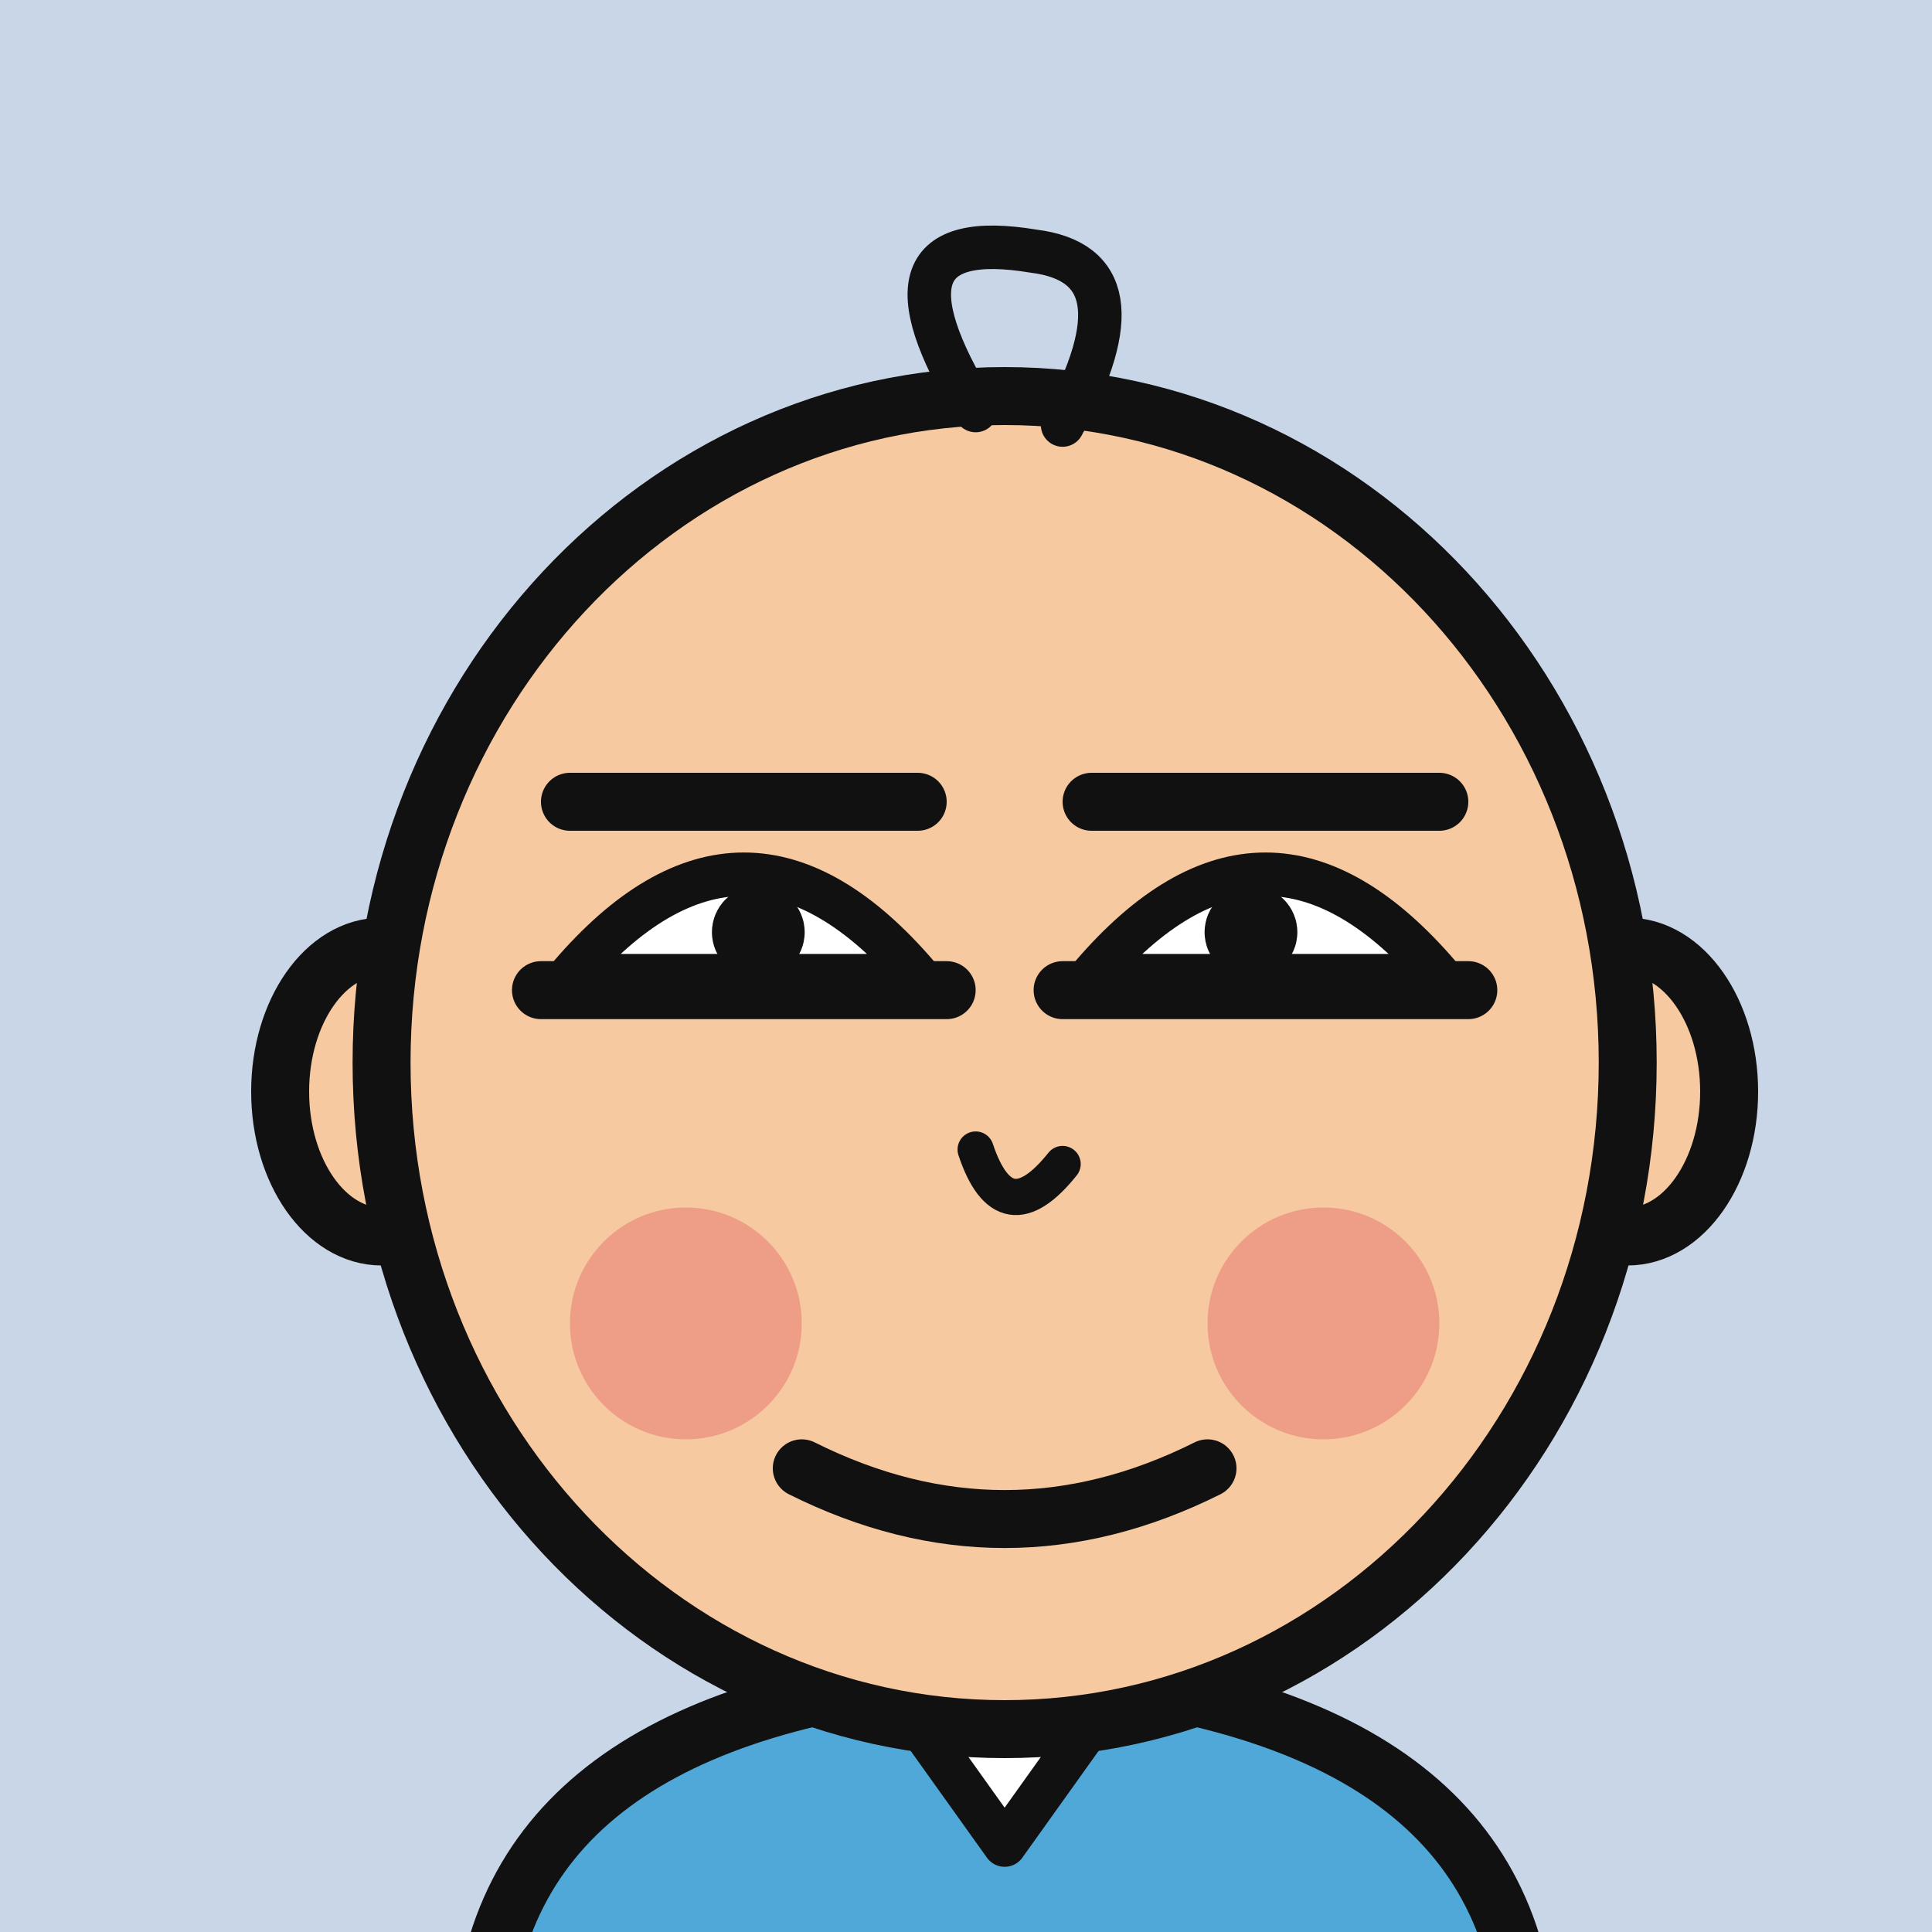
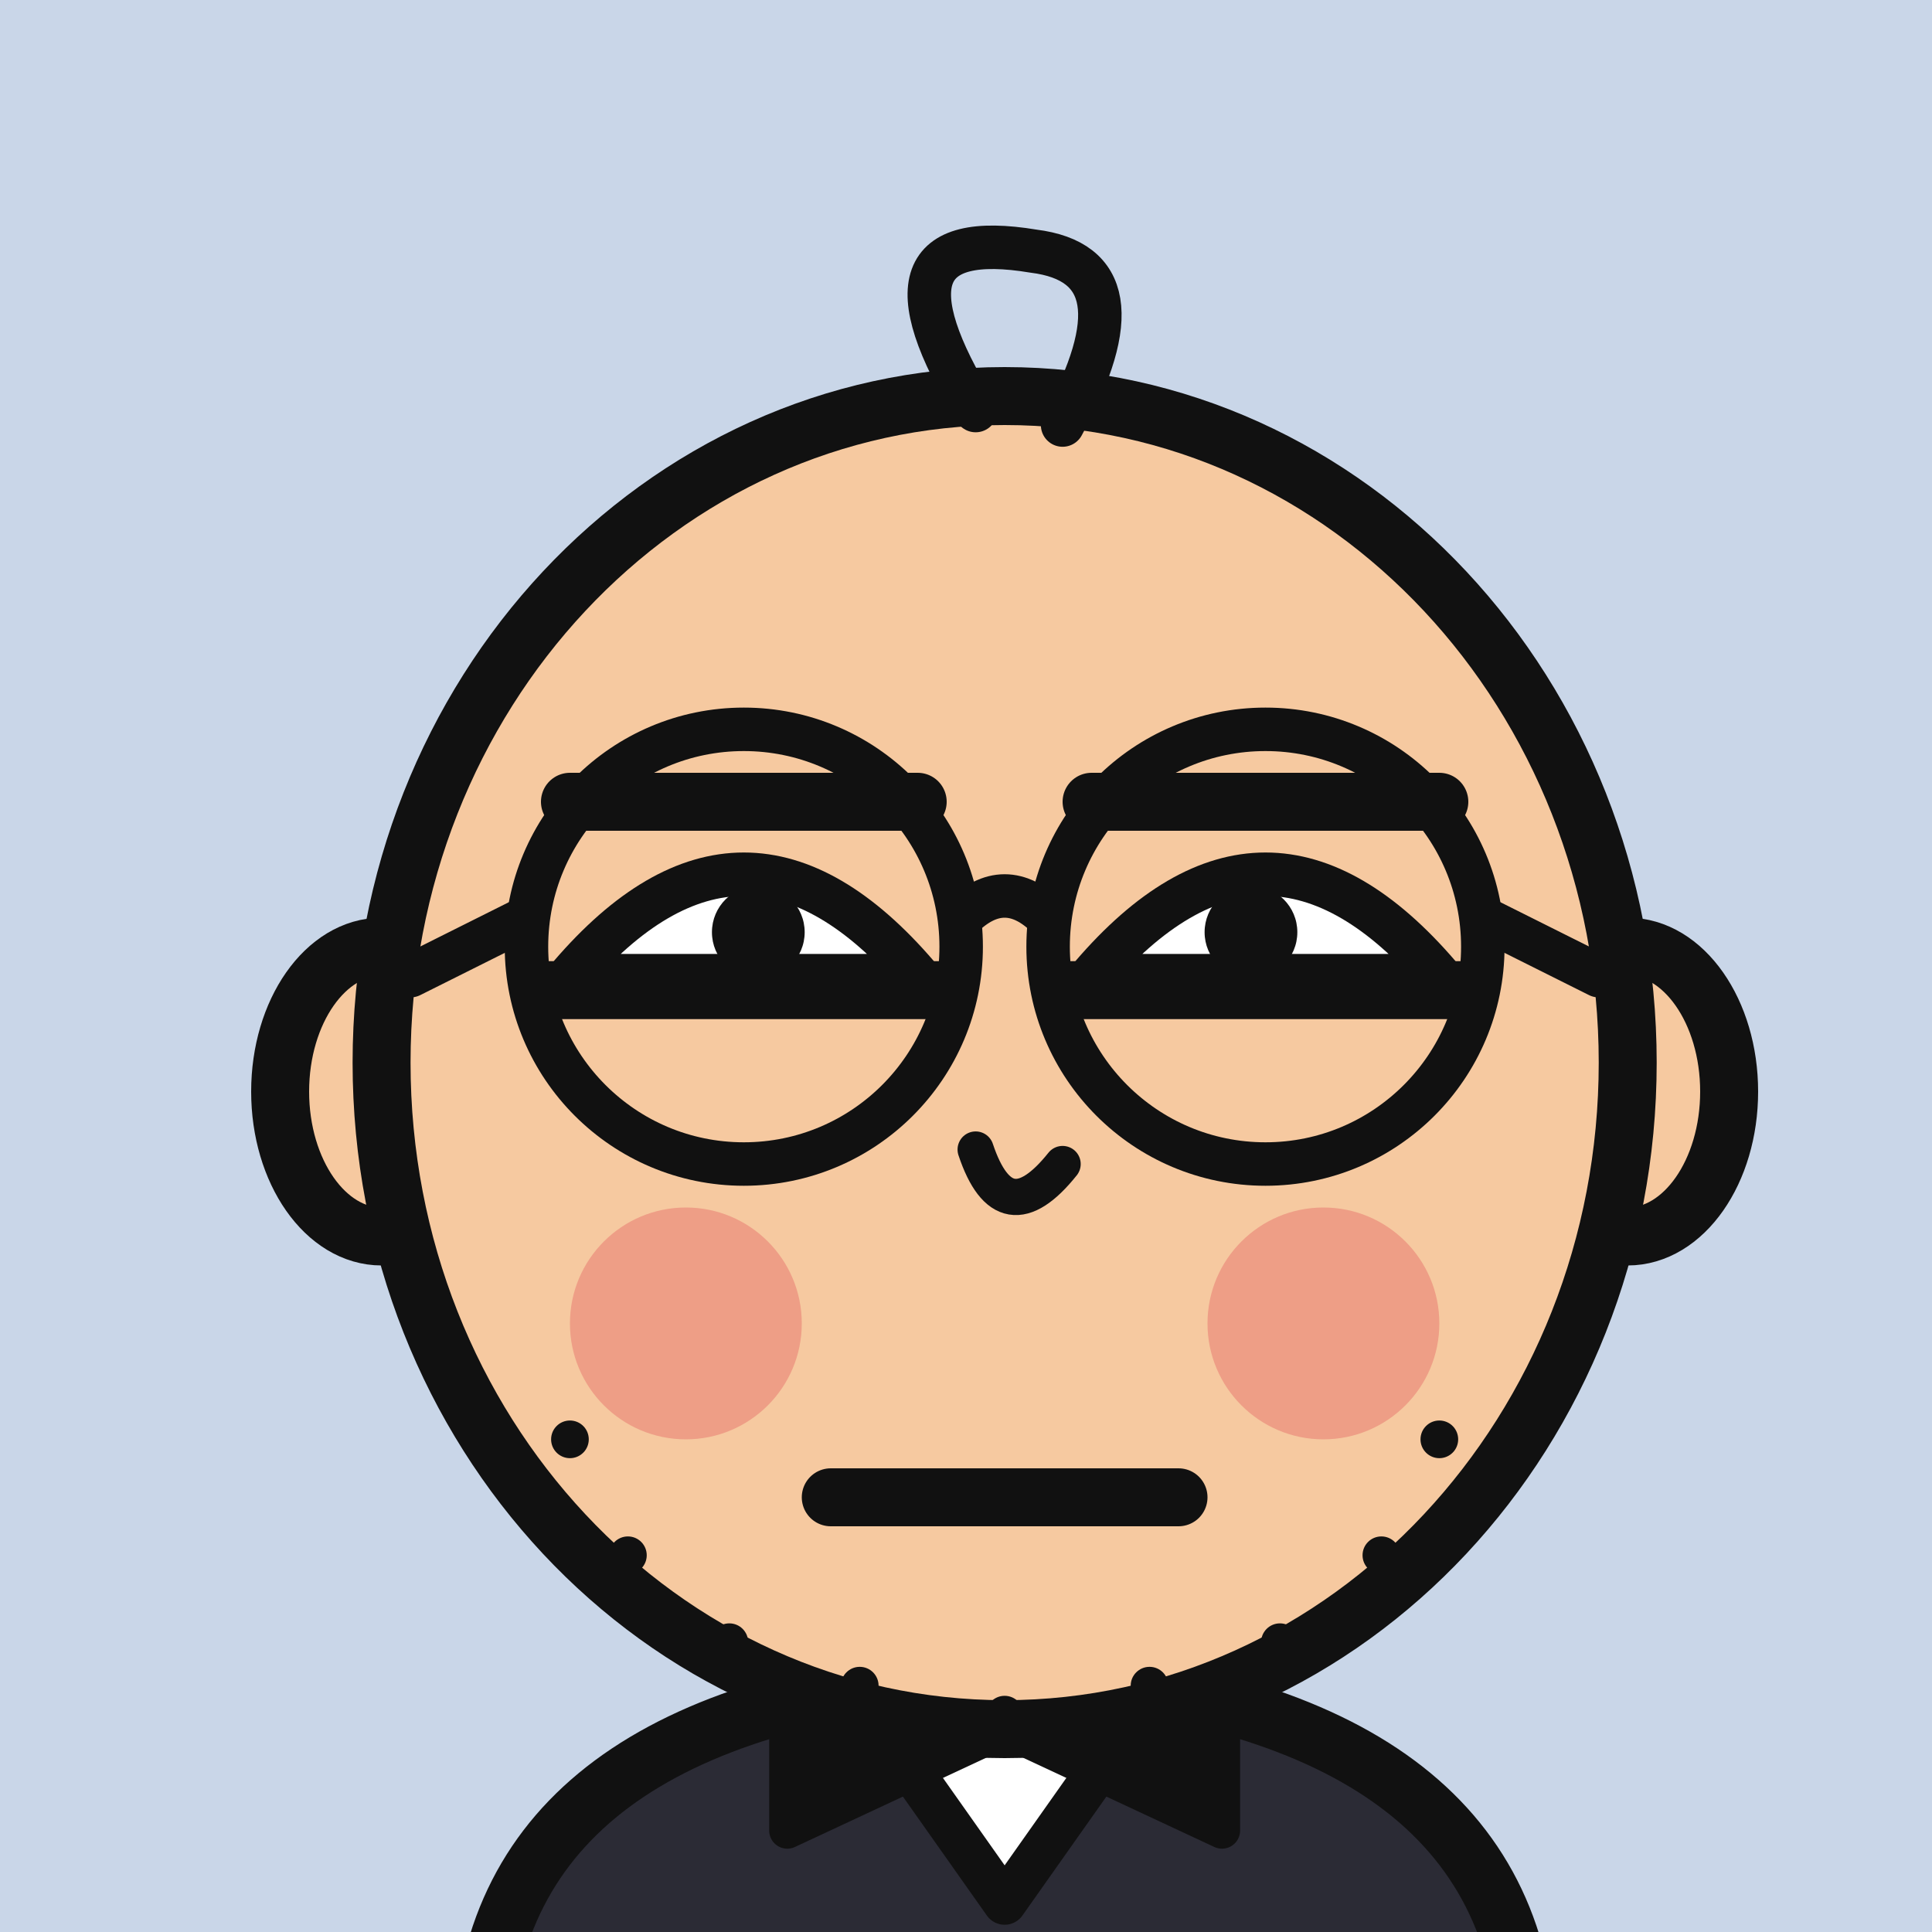
- <svg xmlns="http://www.w3.org/2000/svg" viewBox="0 0 200 200" role="img" aria-label="Cartoon of a very calm face with heavy eyelids and a tiny smile">
+ <svg xmlns="http://www.w3.org/2000/svg" viewBox="0 0 200 200" role="img" aria-label="Cartoon of a very calm face in a suit and bow tie with glasses, stubble and heavy eyelids">
  <rect width="200" height="200" fill="#C9D6E8" />
  <g transform="translate(14 14) scale(1.5)" stroke="#111" stroke-width="4" stroke-linecap="round" stroke-linejoin="round">
-     <path d="M24 130 Q26 108 60 106 Q94 108 96 130 Z" fill="#4FA8D8" />
-     <path d="M50 104 L60 118 L70 104 Z" fill="#FFFFFF" stroke-width="3" />
+     <path d="M24 130 Q26 108 60 106 Q94 108 96 130 Z" fill="#2B2B35" />
+     <path d="M48 105 L60 122 L72 105 Z" fill="#FFFFFF" stroke-width="3" />
+     <path d="M60 110 L45 103 L45 117 Z M60 110 L75 103 L75 117 Z" fill="#111111" stroke-width="2.5" />
    <ellipse cx="17" cy="66" rx="7" ry="10" fill="#F6C9A0" />
    <ellipse cx="103" cy="66" rx="7" ry="10" fill="#F6C9A0" />
    <ellipse cx="60" cy="64" rx="43" ry="46" fill="#F6C9A0" />
    <path d="M58 19 Q50 6 62 8 Q70 9 64 20" fill="none" stroke-width="3" />
    <circle cx="38" cy="82" r="8" fill="#EE9E86" stroke="none" />
    <circle cx="82" cy="82" r="8" fill="#EE9E86" stroke="none" />
+     <g fill="#111111" stroke="none">
+       <circle cx="30" cy="90" r="1.3" />
+       <circle cx="34" cy="98" r="1.3" />
+       <circle cx="41" cy="104" r="1.3" />
+       <circle cx="50" cy="107" r="1.3" />
+       <circle cx="60" cy="109" r="1.3" />
+       <circle cx="70" cy="107" r="1.3" />
+       <circle cx="79" cy="104" r="1.3" />
+       <circle cx="86" cy="98" r="1.3" />
+       <circle cx="90" cy="90" r="1.3" />
+     </g>
    <path d="M30 46 L54 46 M66 46 L90 46" fill="none" />
    <path d="M30 58 Q42 44 54 58 Z" fill="#FFFFFF" stroke-width="3" />
    <path d="M66 58 Q78 44 90 58 Z" fill="#FFFFFF" stroke-width="3" />
-     <circle cx="43" cy="55" r="3.2" fill="#111" stroke="none" />
-     <circle cx="77" cy="55" r="3.2" fill="#111" stroke="none" />
+     <circle cx="43" cy="55" r="3.2" fill="#111111" stroke="none" />
+     <circle cx="77" cy="55" r="3.2" fill="#111111" stroke="none" />
    <path d="M28 59 L56 59 M64 59 L92 59" fill="none" />
-     <path d="M46 92 Q60 99 74 92" fill="none" />
+     <path d="M48 94 L72 94" fill="none" />
+     <g fill="none" stroke-width="3">
+       <circle cx="42" cy="56" r="15" />
+       <circle cx="78" cy="56" r="15" />
+       <path d="M57 54 Q60 51 63 54 M27 54 L19 58 M93 54 L101 58" />
+     </g>
    <path d="M58 70 Q60 76 64 71" fill="none" stroke-width="2.5" />
  </g>
</svg>
